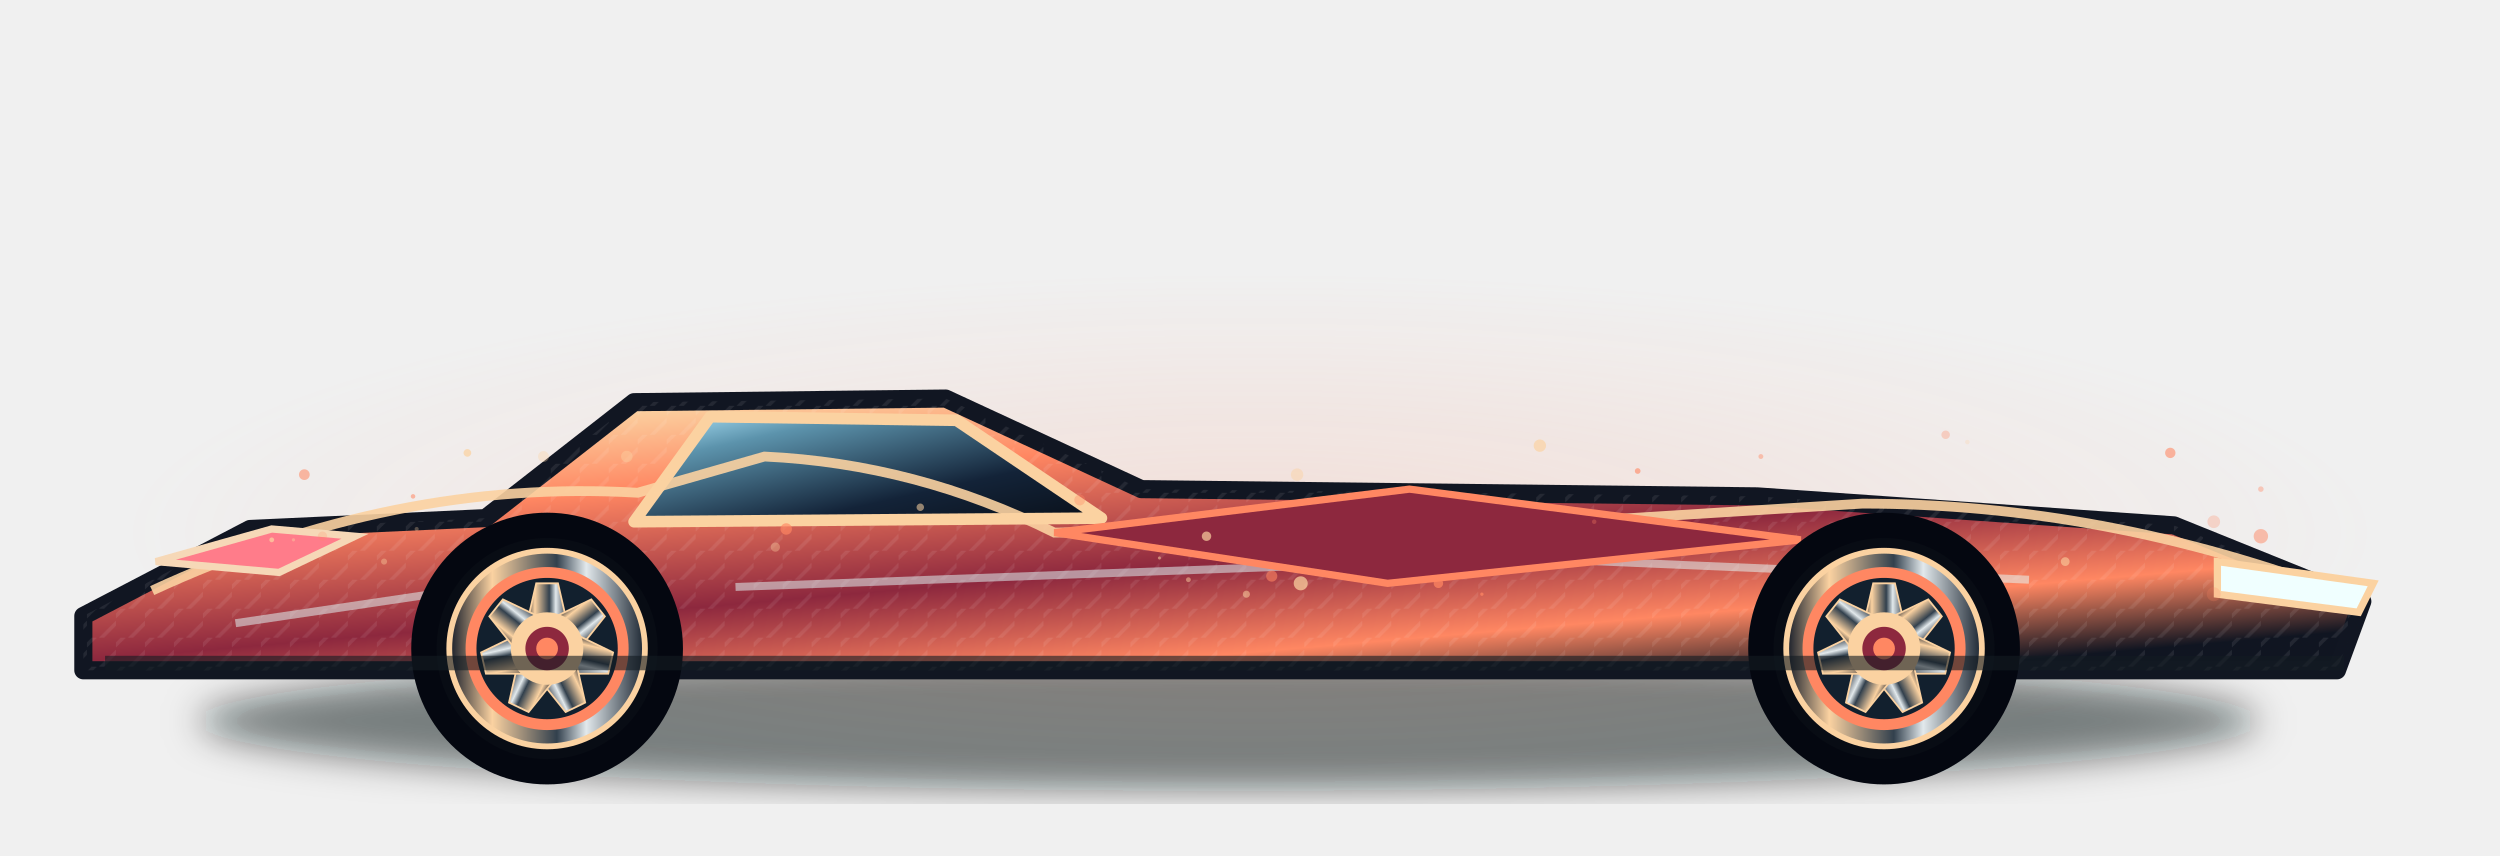
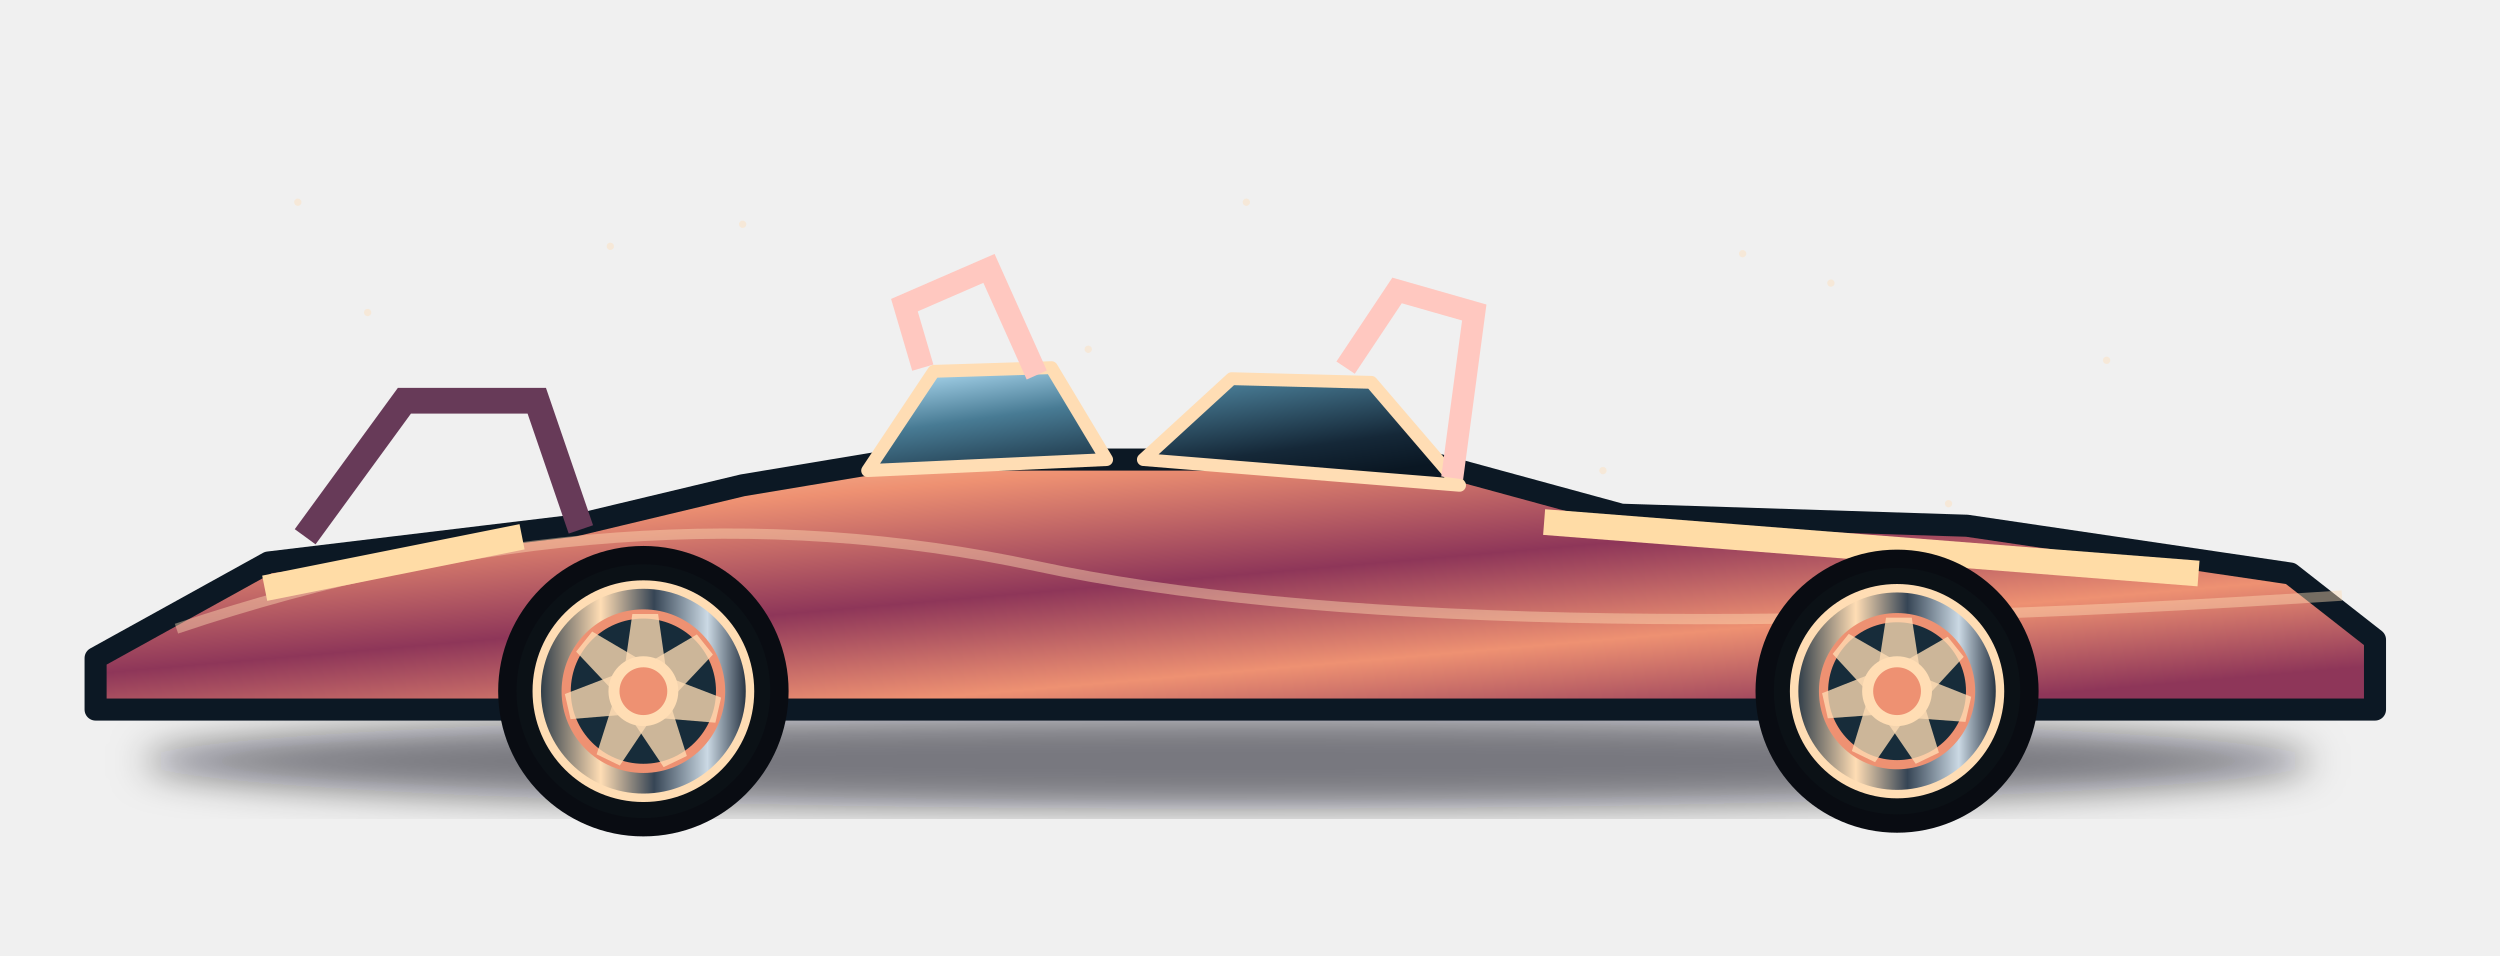
- <svg xmlns="http://www.w3.org/2000/svg" viewBox="0 0 690 236" role="img" aria-label="Цасан үнэг">
+ <svg xmlns="http://www.w3.org/2000/svg" viewBox="0 0 680 260" role="img" aria-label="Цасан үнэг">
  <defs>
-     <linearGradient id="body" x1=".15" y1=".1" x2=".8" y2="1">
-       <stop stop-color="#fbd2a1" />
-       <stop offset=".22" stop-color="#ff8762" />
-       <stop offset=".55" stop-color="#8d283e" />
-       <stop offset=".8" stop-color="#ff8762" />
-       <stop offset="1" stop-color="#101521" />
+     <linearGradient id="paint" x1="0" y1="0" x2=".78" y2="1">
+       <stop stop-color="#ffddb4" />
+       <stop offset=".24" stop-color="#ee9172" />
+       <stop offset=".53" stop-color="#8e3659" />
+       <stop offset=".77" stop-color="#ee9172" />
+       <stop offset="1" stop-color="#8e3659" />
    </linearGradient>
-     <linearGradient id="chrome" x1=".1" y1="0" x2=".8" y2="1">
-       <stop stop-color="#ff8762" />
-       <stop offset=".4" stop-color="#8d283e" />
-       <stop offset=".7" stop-color="#fbd2a1" />
-       <stop offset="1" stop-color="#151b2b" />
+     <linearGradient id="edge">
+       <stop stop-color="#ffddb4" />
+       <stop offset=".5" stop-color="#ee9172" />
+       <stop offset="1" stop-color="#8e3659" />
    </linearGradient>
-     <linearGradient id="glass" x1="0" y1="0" x2="1" y2="1">
-       <stop stop-color="#b3eaff" />
-       <stop offset=".23" stop-color="#5c93ac" />
-       <stop offset=".67" stop-color="#132338" />
-       <stop offset="1" stop-color="#090f18" />
+     <linearGradient id="glass" x1="0" y1="0" x2=".7" y2="1">
+       <stop stop-color="#bce8ff" />
+       <stop offset=".38" stop-color="#487b94" />
+       <stop offset=".8" stop-color="#152838" />
+       <stop offset="1" stop-color="#0a1723" />
    </linearGradient>
-     <linearGradient id="metal">
-       <stop stop-color="#131a27" />
-       <stop offset=".22" stop-color="#fbd2a1" />
-       <stop offset=".55" stop-color="#32404d" />
-       <stop offset=".7" stop-color="#e2e9ec" />
-       <stop offset="1" stop-color="#1b2531" />
+     <linearGradient id="rim">
+       <stop stop-color="#223342" />
+       <stop offset=".3" stop-color="#ffddb4" />
+       <stop offset=".55" stop-color="#364555" />
+       <stop offset=".8" stop-color="#cbd9e4" />
+       <stop offset="1" stop-color="#172332" />
    </linearGradient>
-     <radialGradient id="glow">
-       <stop stop-color="#ff8762" stop-opacity="0.17" />
-       <stop offset="1" stop-color="#ff8762" stop-opacity="0" />
-     </radialGradient>
    <filter id="blur">
      <feGaussianBlur stdDeviation="5" />
    </filter>
-     <pattern id="carbon" patternUnits="userSpaceOnUse" width="8" height="8">
-       <path d="M-2 4L4 -2 M2 10L10 2" stroke="#fff" stroke-opacity=".08" />
-     </pattern>
  </defs>
-   <ellipse cx="339" cy="199" rx="284" ry="19" fill="#02070a" opacity=".5" filter="url(#blur)" />
-   <ellipse cx="345" cy="147" rx="310" ry="72" fill="url(#glow)" />
-   <path d="" fill="none" stroke="#ff8762" stroke-width="5" />
-   <path d="M23 170 L69 146 L134 143 L175 111 L261 110 L315 135 L485 137 L600 145 L652 166 L645 185 L23 185 Z" fill="url(#body)" stroke="#111622" stroke-width="5" stroke-linejoin="round" />
-   <path d="M23 170 L69 146 L134 143 L175 111 L261 110 L315 135 L485 137 L600 145 L652 166 L645 185 L23 185 Z" fill="url(#carbon)" />
-   <path d="M175 144 L196 115 L264 116 L304 143 Z" fill="url(#glass)" stroke="#fbd2a1" stroke-width="3.2" stroke-linejoin="round" />
-   <path d="M42 163 Q109 132 176 136 L211 126 Q253 128 291 147 L418 145 L514 139 Q581 139 647 164" fill="none" stroke="#fbd2a1" stroke-width="2.7" opacity=".9" />
-   <path d="M65 172 L146 160 M203 162 L419 154 L560 160" fill="none" stroke="#e4ffff" stroke-width="2.2" opacity=".5" />
-   <path d="M291 147 L389 135 L497 149 L383 161 Z" fill="#8d283e" stroke="#ff8762" stroke-width="2" />
-   <path d="M43 155 L75 146 L98 148 L77 158 Z" fill="#ff7c8a" stroke="#f6d8b7" stroke-width="2" />
-   <path d="M612 155 L655 161 L651 169 L612 164 Z" fill="#f0ffff" stroke="#fbd2a1" stroke-width="2" />
-   <circle cx="486" cy="126" r="0.68" fill="#ff8762" opacity="0.44" />
-   <circle cx="333" cy="148" r="1.30" fill="#fbd2a1" opacity="0.69" />
-   <circle cx="624" cy="135" r="0.77" fill="#ff8762" opacity="0.38" />
-   <circle cx="106" cy="155" r="0.84" fill="#fbd2a1" opacity="0.39" />
-   <circle cx="452" cy="130" r="0.79" fill="#ff8762" opacity="0.61" />
-   <circle cx="173" cy="126" r="1.59" fill="#fbd2a1" opacity="0.41" />
-   <circle cx="217" cy="146" r="1.58" fill="#ff8762" opacity="0.66" />
-   <circle cx="328" cy="160" r="0.67" fill="#fbd2a1" opacity="0.49" />
-   <circle cx="537" cy="120" r="1.17" fill="#ff8762" opacity="0.31" />
-   <circle cx="75" cy="149" r="0.67" fill="#fbd2a1" opacity="0.72" />
-   <circle cx="397" cy="161" r="1.30" fill="#ff8762" opacity="0.73" />
-   <circle cx="344" cy="164" r="0.99" fill="#fbd2a1" opacity="0.52" />
-   <circle cx="409" cy="164" r="0.46" fill="#ff8762" opacity="0.72" />
-   <circle cx="137" cy="146" r="0.84" fill="#fbd2a1" opacity="0.32" />
-   <circle cx="624" cy="148" r="1.99" fill="#ff8762" opacity="0.49" />
-   <circle cx="425" cy="123" r="1.71" fill="#fbd2a1" opacity="0.68" />
-   <circle cx="611" cy="144" r="1.75" fill="#ff8762" opacity="0.27" />
-   <circle cx="129" cy="125" r="1.06" fill="#fbd2a1" opacity="0.73" />
-   <circle cx="114" cy="137" r="0.63" fill="#ff8762" opacity="0.55" />
-   <circle cx="359" cy="161" r="1.94" fill="#fbd2a1" opacity="0.72" />
-   <circle cx="611" cy="164" r="1.93" fill="#ff8762" opacity="0.21" />
-   <circle cx="214" cy="151" r="1.27" fill="#fbd2a1" opacity="0.36" />
-   <circle cx="599" cy="125" r="1.43" fill="#ff8762" opacity="0.58" />
-   <circle cx="254" cy="140" r="1.03" fill="#fbd2a1" opacity="0.56" />
-   <circle cx="351" cy="159" r="1.54" fill="#ff8762" opacity="0.58" />
-   <circle cx="320" cy="154" r="0.42" fill="#fbd2a1" opacity="0.53" />
-   <circle cx="84" cy="131" r="1.48" fill="#ff8762" opacity="0.55" />
-   <circle cx="358" cy="131" r="1.72" fill="#fbd2a1" opacity="0.46" />
-   <circle cx="89" cy="148" r="1.30" fill="#ff8762" opacity="0.21" />
-   <circle cx="543" cy="122" r="0.63" fill="#fbd2a1" opacity="0.26" />
-   <circle cx="162" cy="156" r="1.58" fill="#ff8762" opacity="0.44" />
-   <circle cx="115" cy="146" r="0.57" fill="#fbd2a1" opacity="0.30" />
-   <circle cx="440" cy="144" r="0.62" fill="#ff8762" opacity="0.30" />
-   <circle cx="570" cy="155" r="1.21" fill="#fbd2a1" opacity="0.58" />
-   <circle cx="503" cy="158" r="0.59" fill="#ff8762" opacity="0.44" />
-   <circle cx="81" cy="149" r="0.45" fill="#fbd2a1" opacity="0.42" />
-   <circle cx="298" cy="138" r="1.50" fill="#ff8762" opacity="0.35" />
-   <circle cx="150" cy="126" r="1.51" fill="#fbd2a1" opacity="0.33" />
-   <g transform="translate(151,179)">
-     <circle r="34" fill="#080c14" stroke="#040710" stroke-width="7" />
-     <circle r="27" fill="url(#metal)" stroke="#fbd2a1" stroke-width="1.6" />
-     <circle r="21" fill="#12202e" stroke="#ff8762" stroke-width="3" />
-     <path d="M-3 -18 L3 -18 L6 -5 L4 1 L-4 1 L-6 -5 Z" transform="rotate(0)" fill="url(#metal)" stroke="#fbd2a1" stroke-width=".5" />
-     <path d="M-3 -18 L3 -18 L6 -5 L4 1 L-4 1 L-6 -5 Z" transform="rotate(51.42857)" fill="url(#metal)" stroke="#fbd2a1" stroke-width=".5" />
-     <path d="M-3 -18 L3 -18 L6 -5 L4 1 L-4 1 L-6 -5 Z" transform="rotate(102.8571)" fill="url(#metal)" stroke="#fbd2a1" stroke-width=".5" />
-     <path d="M-3 -18 L3 -18 L6 -5 L4 1 L-4 1 L-6 -5 Z" transform="rotate(154.2857)" fill="url(#metal)" stroke="#fbd2a1" stroke-width=".5" />
-     <path d="M-3 -18 L3 -18 L6 -5 L4 1 L-4 1 L-6 -5 Z" transform="rotate(205.7143)" fill="url(#metal)" stroke="#fbd2a1" stroke-width=".5" />
-     <path d="M-3 -18 L3 -18 L6 -5 L4 1 L-4 1 L-6 -5 Z" transform="rotate(257.1429)" fill="url(#metal)" stroke="#fbd2a1" stroke-width=".5" />
-     <path d="M-3 -18 L3 -18 L6 -5 L4 1 L-4 1 L-6 -5 Z" transform="rotate(308.5714)" fill="url(#metal)" stroke="#fbd2a1" stroke-width=".5" />
-     <circle r="8" fill="#8d283e" stroke="#fbd2a1" stroke-width="4" />
-     <circle r="3" fill="#ff8762" />
+   <ellipse cx="334" cy="207" rx="295" ry="13" fill="#020409" opacity=".5" filter="url(#blur)" />
+   <circle cx="100" cy="85" r="1" fill="#ffddb4" opacity=".4" />
+   <circle cx="549" cy="155" r="1" fill="#ffddb4" opacity=".4" />
+   <circle cx="145" cy="148" r="1" fill="#ffddb4" opacity=".4" />
+   <circle cx="498" cy="77" r="1" fill="#ffddb4" opacity=".4" />
+   <circle cx="202" cy="61" r="1" fill="#ffddb4" opacity=".4" />
+   <circle cx="436" cy="128" r="1" fill="#ffddb4" opacity=".4" />
+   <circle cx="268" cy="164" r="1" fill="#ffddb4" opacity=".4" />
+   <circle cx="367" cy="108" r="1" fill="#ffddb4" opacity=".4" />
+   <circle cx="339" cy="55" r="1" fill="#ffddb4" opacity=".4" />
+   <circle cx="296" cy="95" r="1" fill="#ffddb4" opacity=".4" />
+   <circle cx="409" cy="160" r="1" fill="#ffddb4" opacity=".4" />
+   <circle cx="228" cy="140" r="1" fill="#ffddb4" opacity=".4" />
+   <circle cx="474" cy="69" r="1" fill="#ffddb4" opacity=".4" />
+   <circle cx="166" cy="67" r="1" fill="#ffddb4" opacity=".4" />
+   <circle cx="530" cy="137" r="1" fill="#ffddb4" opacity=".4" />
+   <circle cx="116" cy="161" r="1" fill="#ffddb4" opacity=".4" />
+   <circle cx="573" cy="98" r="1" fill="#ffddb4" opacity=".4" />
+   <circle cx="81" cy="55" r="1" fill="#ffddb4" opacity=".4" />
+   <circle cx="175" cy="188" r="38" fill="#0a111c" />
+   <circle cx="516" cy="188" r="37" fill="#0a111c" />
+   <path d="M26 179 L73 153 L156 143 L202 132 L244 125 H386 L441 140 L535 143 L623 156 L646 174 V193 H26 Z" fill="url(#paint)" stroke="#0c1824" stroke-width="6" stroke-linejoin="round" />
+   <path d="M236 128 L254 101 L286 100 L301 125 Z M311 125 L335 103 L373 104 L397 132 Z" fill="url(#glass)" stroke="#ffddb4" stroke-width="3.5" stroke-linejoin="round" />
+   <path d="M48 171 Q170 130 282 154 T637 162" fill="none" stroke="#ffddb4" stroke-width="2.8" opacity=".43" />
+   <path d="M251 100 L246 83 L269 73 L282 102 M366 100 L380 79 L401 85 L395 130" fill="none" stroke="#ffc8c0" stroke-width="6" />
+   <path d="M72 160 L142 146 M420 142 L598 156" fill="none" stroke="#ffdca6" stroke-width="7" />
+   <path d="M83 146 L110 109 H146 L158 144" stroke="#673a58" fill="none" stroke-width="7" />
+   <g transform="translate(175 188)">
+     <circle r="37" fill="#0b1116" stroke="#090c12" stroke-width="5" />
+     <circle r="29" fill="url(#rim)" stroke="#ffddb4" stroke-width="2.3" />
+     <circle r="21" fill="#172c3a" stroke="#ee9172" stroke-width="2.5" />
+     <path d="M-3 -21L4 -21L6 -7L-5 -7Z" fill="#ffddb4" opacity=".78" transform="rotate(0)" />
+     <path d="M-3 -21L4 -21L6 -7L-5 -7Z" fill="#ffddb4" opacity=".78" transform="rotate(51.42857)" />
+     <path d="M-3 -21L4 -21L6 -7L-5 -7Z" fill="#ffddb4" opacity=".78" transform="rotate(102.8571)" />
+     <path d="M-3 -21L4 -21L6 -7L-5 -7Z" fill="#ffddb4" opacity=".78" transform="rotate(154.2857)" />
+     <path d="M-3 -21L4 -21L6 -7L-5 -7Z" fill="#ffddb4" opacity=".78" transform="rotate(205.7143)" />
+     <path d="M-3 -21L4 -21L6 -7L-5 -7Z" fill="#ffddb4" opacity=".78" transform="rotate(257.1429)" />
+     <path d="M-3 -21L4 -21L6 -7L-5 -7Z" fill="#ffddb4" opacity=".78" transform="rotate(308.5714)" />
+     <circle r="8" fill="#ee9172" stroke="#ffddb4" stroke-width="3" />
  </g>
-   <g transform="translate(520,179)">
-     <circle r="34" fill="#080c14" stroke="#040710" stroke-width="7" />
-     <circle r="27" fill="url(#metal)" stroke="#fbd2a1" stroke-width="1.6" />
-     <circle r="21" fill="#12202e" stroke="#ff8762" stroke-width="3" />
-     <path d="M-3 -18 L3 -18 L6 -5 L4 1 L-4 1 L-6 -5 Z" transform="rotate(0)" fill="url(#metal)" stroke="#fbd2a1" stroke-width=".5" />
-     <path d="M-3 -18 L3 -18 L6 -5 L4 1 L-4 1 L-6 -5 Z" transform="rotate(51.42857)" fill="url(#metal)" stroke="#fbd2a1" stroke-width=".5" />
-     <path d="M-3 -18 L3 -18 L6 -5 L4 1 L-4 1 L-6 -5 Z" transform="rotate(102.8571)" fill="url(#metal)" stroke="#fbd2a1" stroke-width=".5" />
-     <path d="M-3 -18 L3 -18 L6 -5 L4 1 L-4 1 L-6 -5 Z" transform="rotate(154.2857)" fill="url(#metal)" stroke="#fbd2a1" stroke-width=".5" />
-     <path d="M-3 -18 L3 -18 L6 -5 L4 1 L-4 1 L-6 -5 Z" transform="rotate(205.7143)" fill="url(#metal)" stroke="#fbd2a1" stroke-width=".5" />
-     <path d="M-3 -18 L3 -18 L6 -5 L4 1 L-4 1 L-6 -5 Z" transform="rotate(257.1429)" fill="url(#metal)" stroke="#fbd2a1" stroke-width=".5" />
-     <path d="M-3 -18 L3 -18 L6 -5 L4 1 L-4 1 L-6 -5 Z" transform="rotate(308.5714)" fill="url(#metal)" stroke="#fbd2a1" stroke-width=".5" />
-     <circle r="8" fill="#8d283e" stroke="#fbd2a1" stroke-width="4" />
-     <circle r="3" fill="#ff8762" />
+   <g transform="translate(516 188)">
+     <circle r="36" fill="#0b1116" stroke="#090c12" stroke-width="5" />
+     <circle r="28" fill="url(#rim)" stroke="#ffddb4" stroke-width="2.3" />
+     <circle r="20" fill="#172c3a" stroke="#ee9172" stroke-width="2.5" />
+     <path d="M-3 -20L4 -20L6 -7L-5 -7Z" fill="#ffddb4" opacity=".78" transform="rotate(0)" />
+     <path d="M-3 -20L4 -20L6 -7L-5 -7Z" fill="#ffddb4" opacity=".78" transform="rotate(51.42857)" />
+     <path d="M-3 -20L4 -20L6 -7L-5 -7Z" fill="#ffddb4" opacity=".78" transform="rotate(102.8571)" />
+     <path d="M-3 -20L4 -20L6 -7L-5 -7Z" fill="#ffddb4" opacity=".78" transform="rotate(154.2857)" />
+     <path d="M-3 -20L4 -20L6 -7L-5 -7Z" fill="#ffddb4" opacity=".78" transform="rotate(205.7143)" />
+     <path d="M-3 -20L4 -20L6 -7L-5 -7Z" fill="#ffddb4" opacity=".78" transform="rotate(257.1429)" />
+     <path d="M-3 -20L4 -20L6 -7L-5 -7Z" fill="#ffddb4" opacity=".78" transform="rotate(308.5714)" />
+     <circle r="8" fill="#ee9172" stroke="#ffddb4" stroke-width="3" />
  </g>
-   <path d="M29 183H647" stroke="#121a22" stroke-width="4" opacity=".6" />
</svg>
